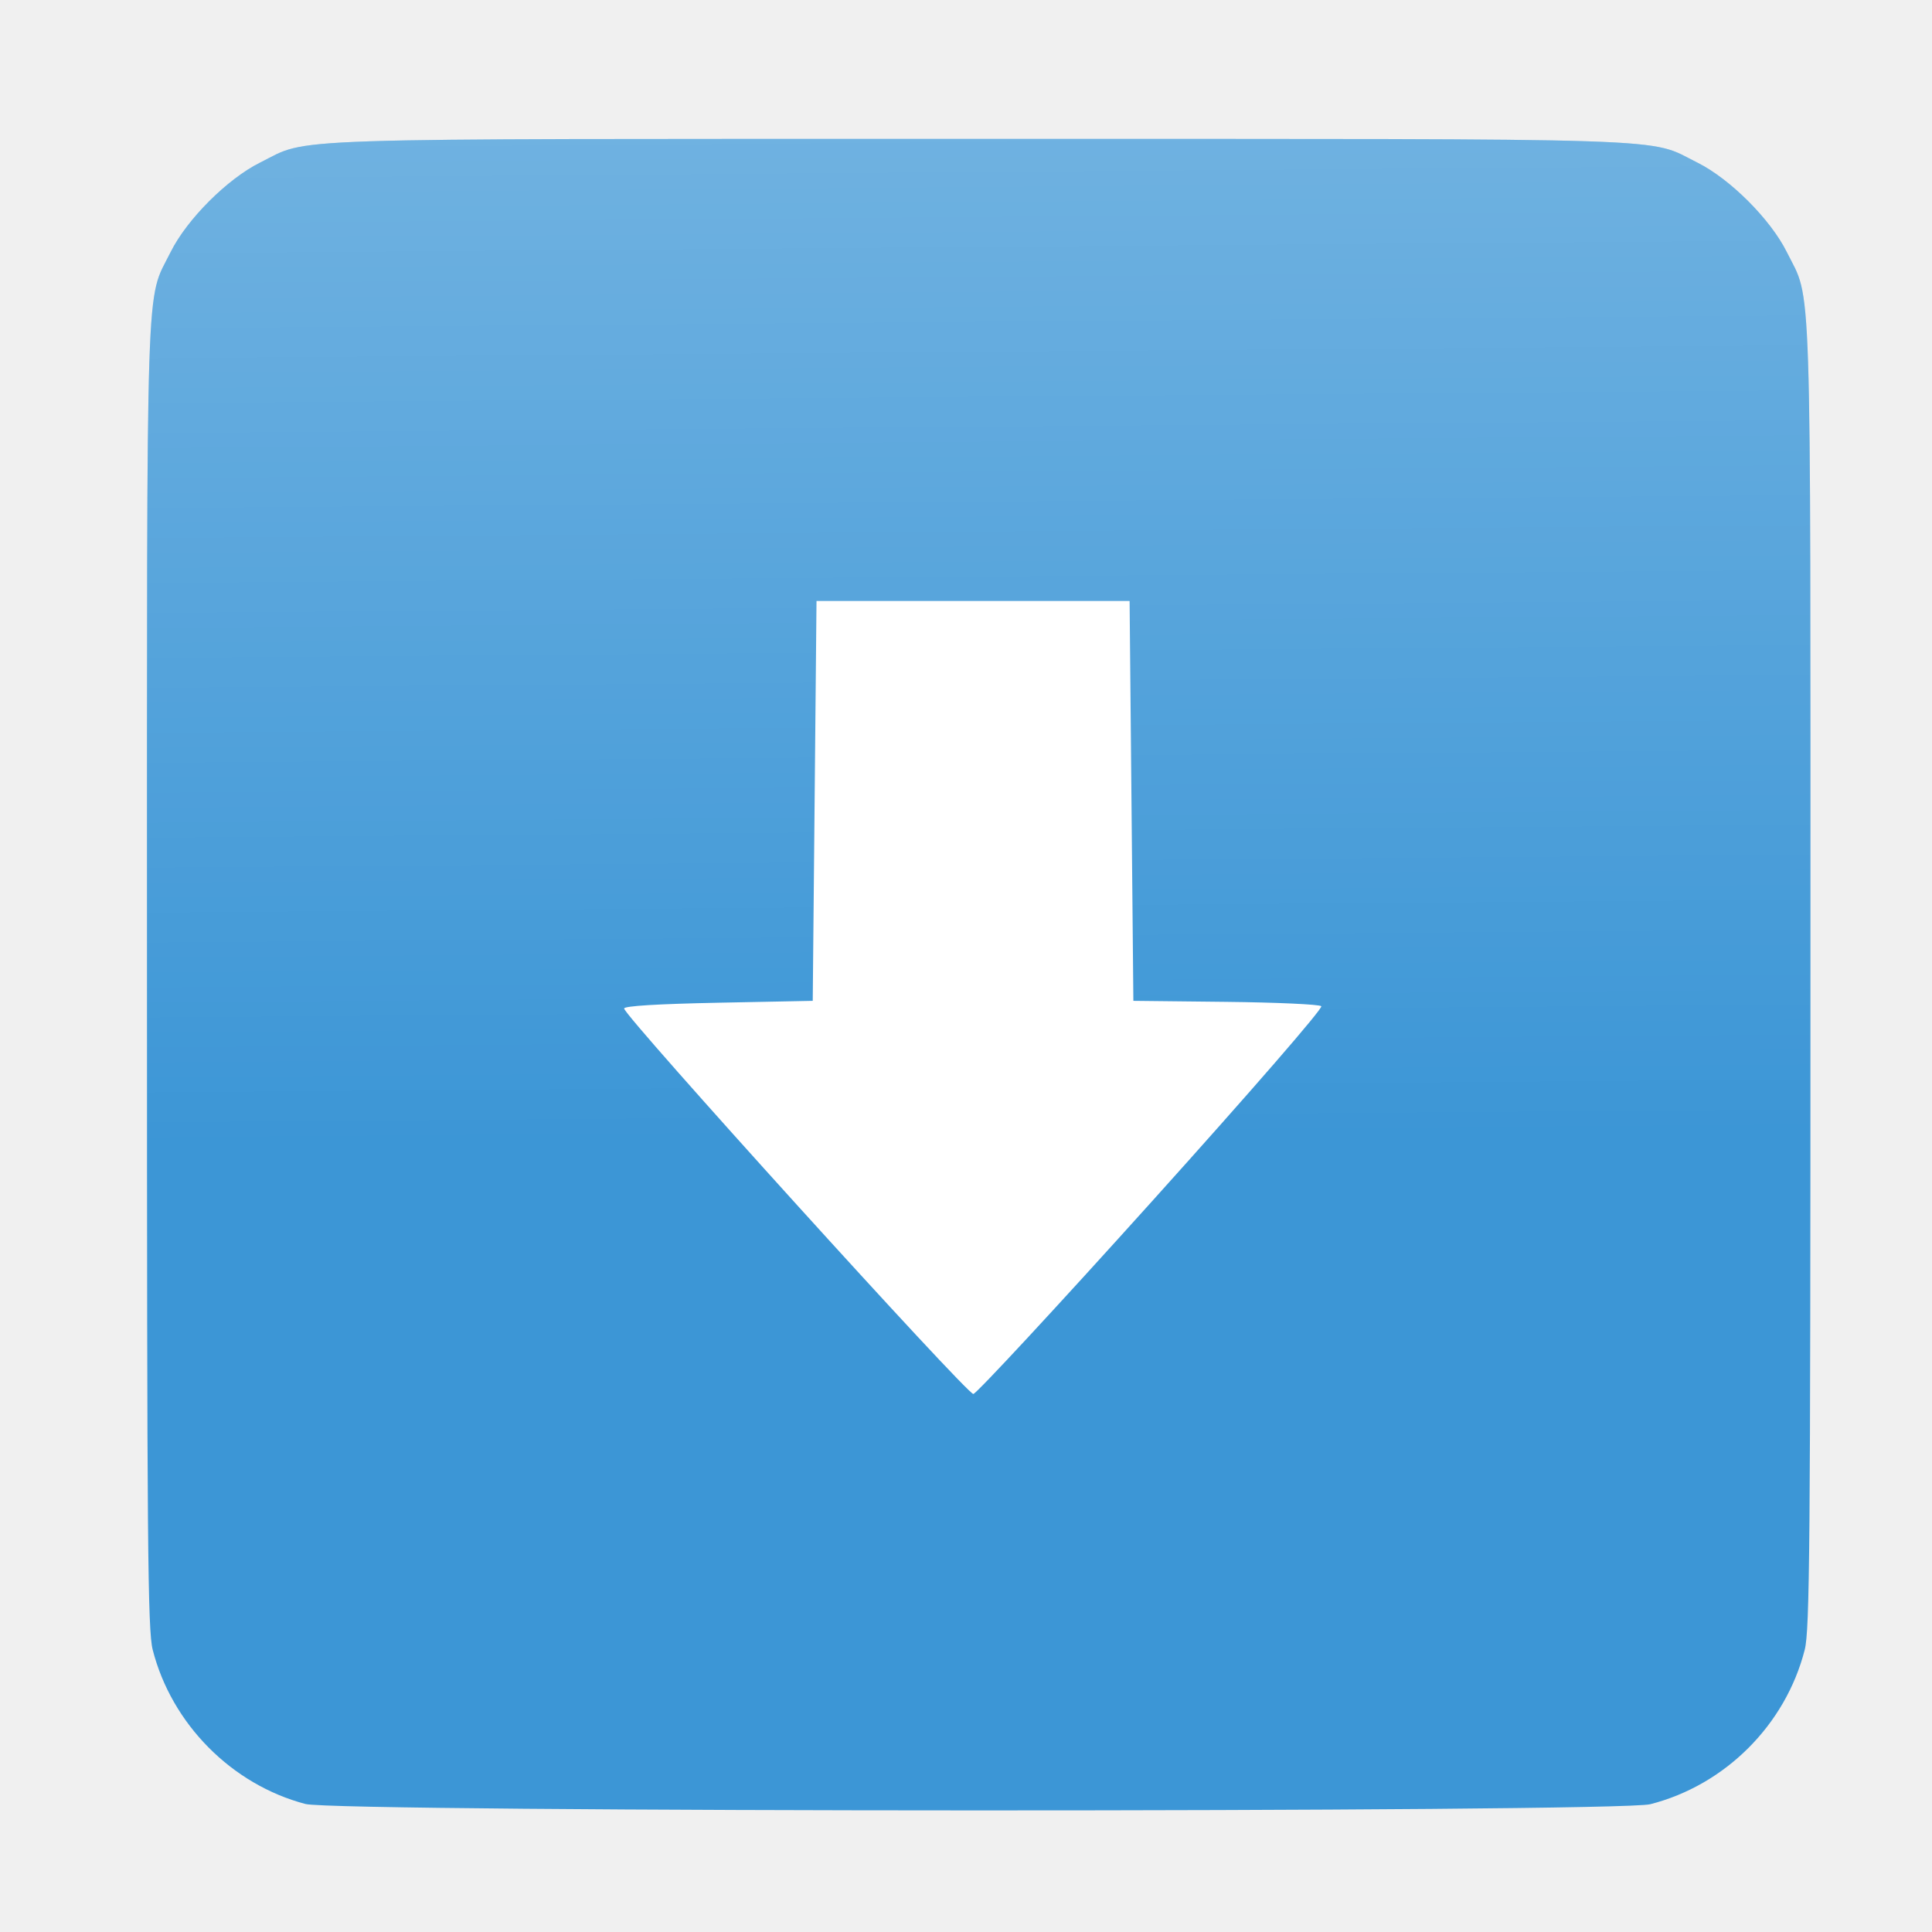
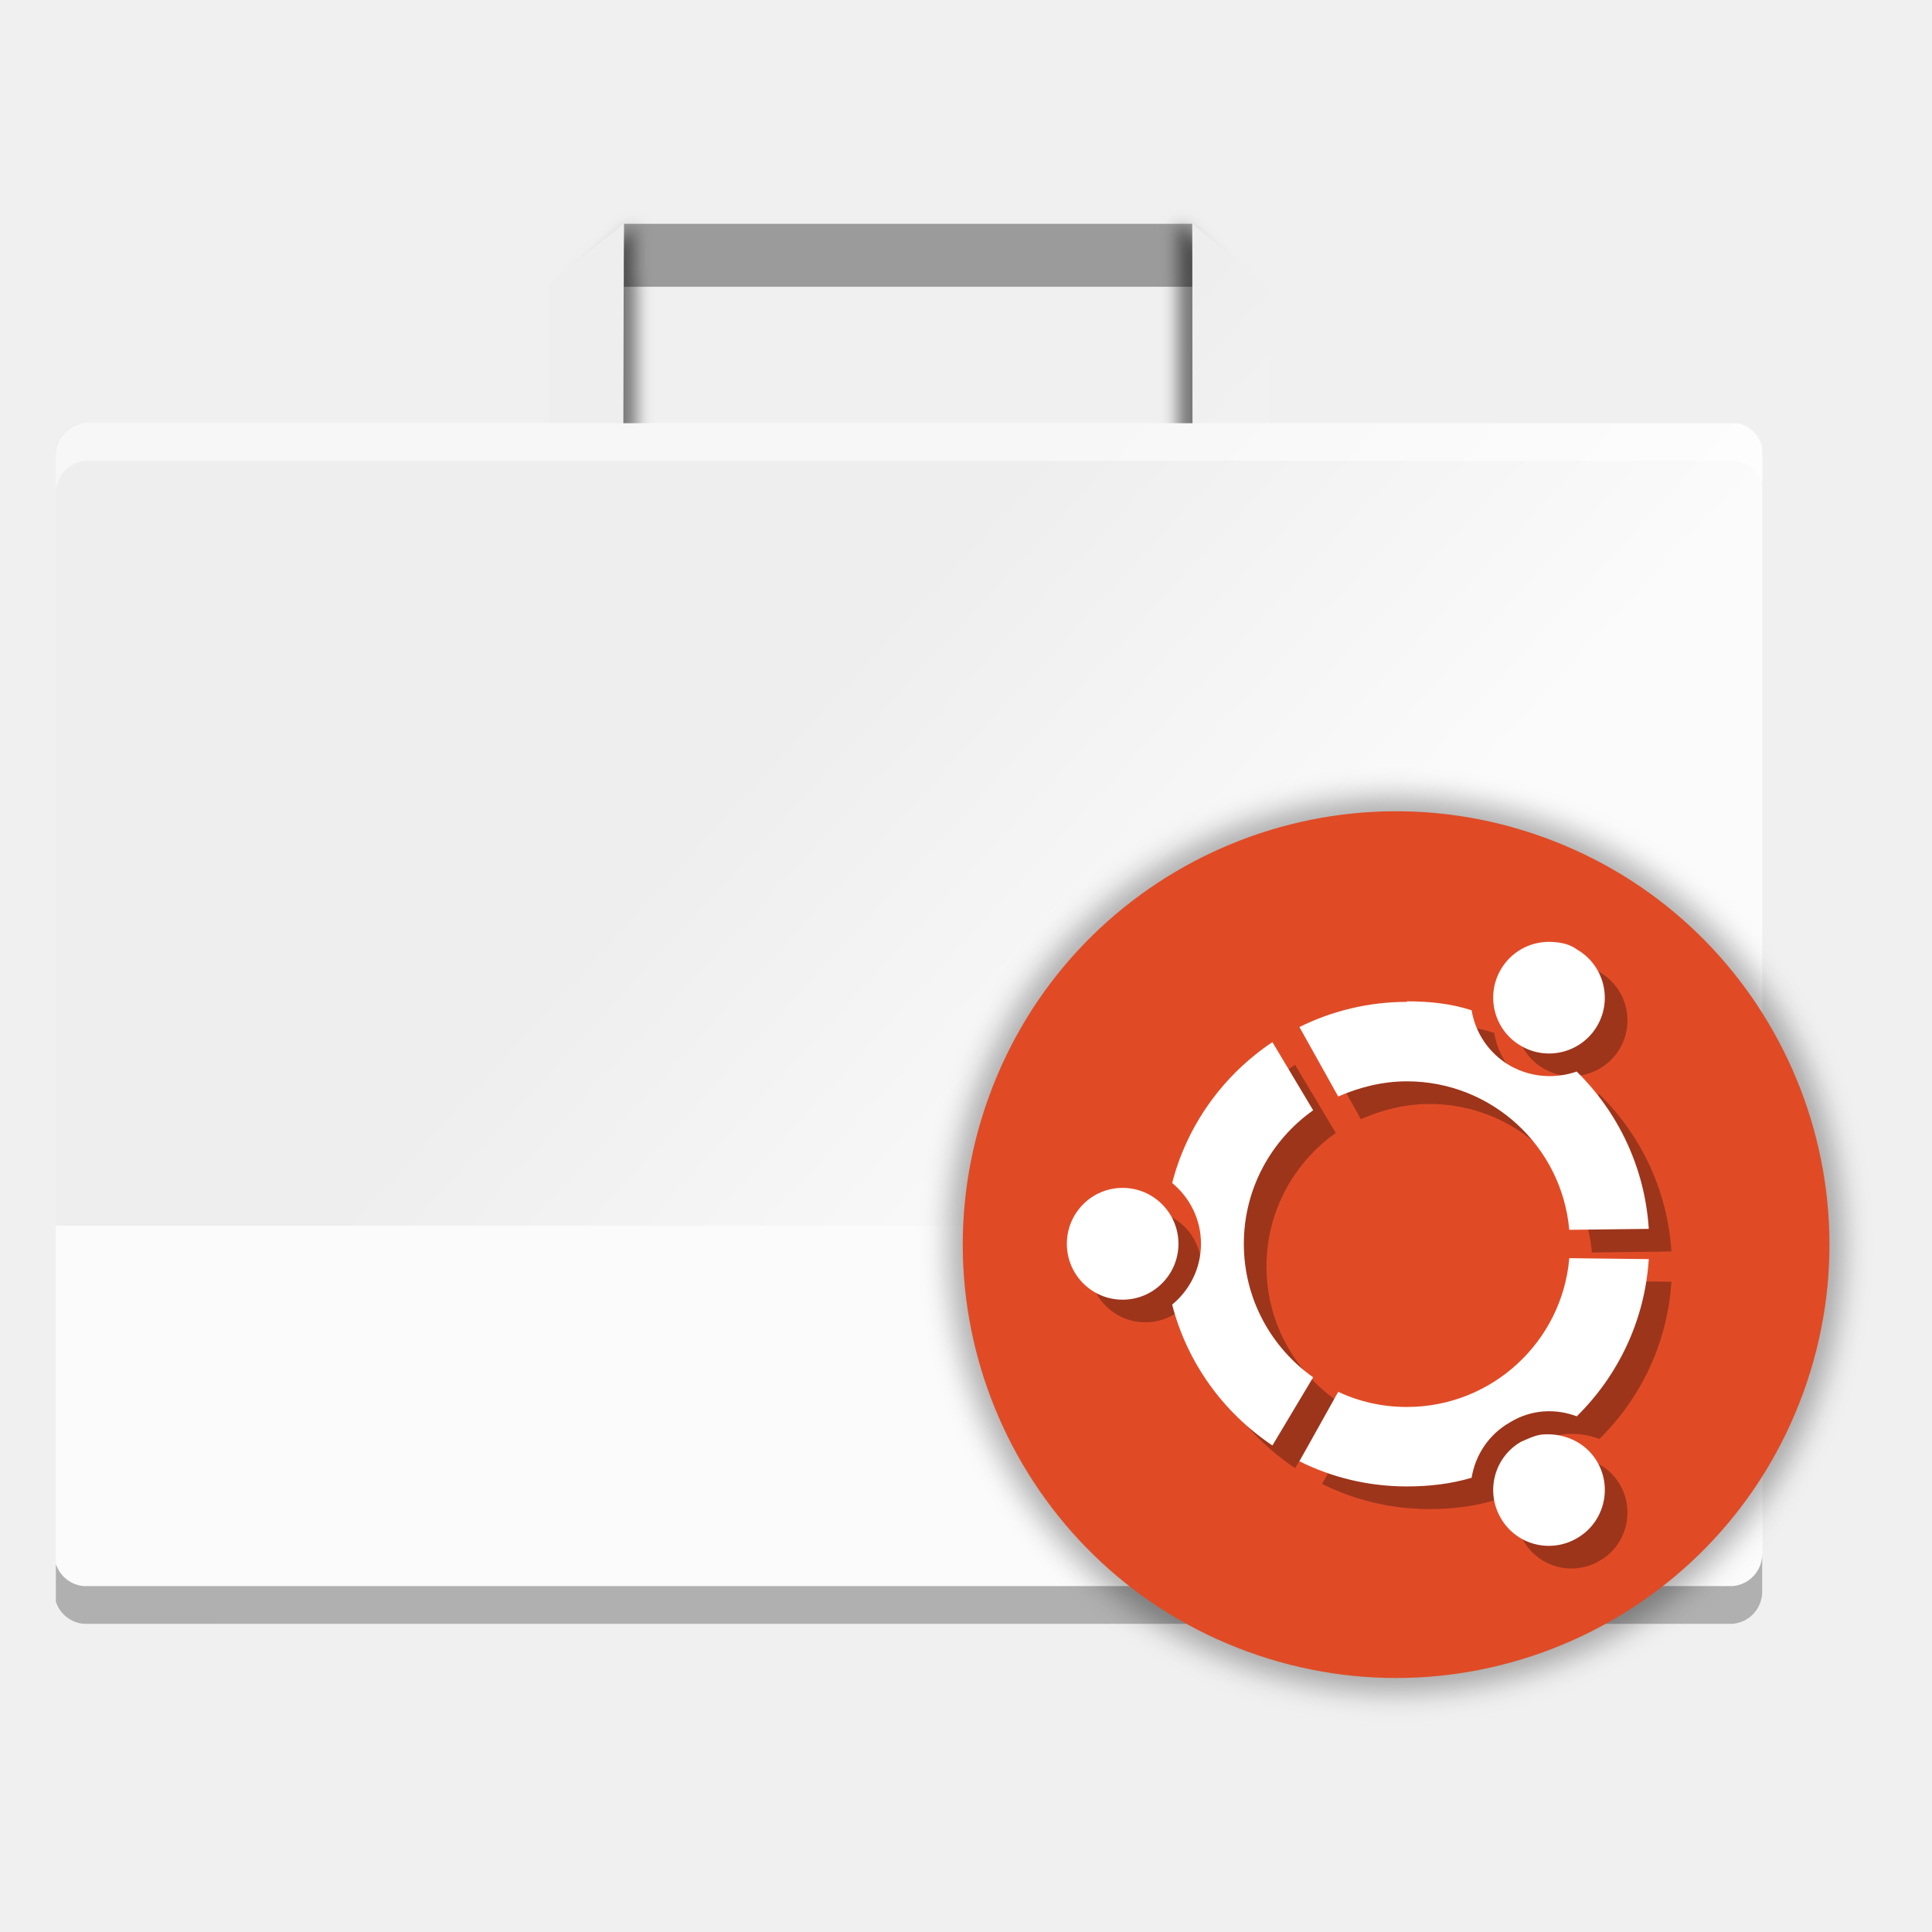
- <svg xmlns="http://www.w3.org/2000/svg" xmlns:xlink="http://www.w3.org/1999/xlink" id="svg2" version="1.1" width="512" height="512">
-   <defs id="defs6">
-     <linearGradient id="linearGradient6364">
-       <stop style="stop-color:#ffffff;stop-opacity:0.33" offset="0" id="stop6366" />
-       <stop style="stop-color:#ffffff;stop-opacity:0" offset="1" id="stop6368" />
+ <svg xmlns="http://www.w3.org/2000/svg" xmlns:xlink="http://www.w3.org/1999/xlink" width="512" height="512" viewBox="0 0 512 512" id="svg2" version="1.1">
+   <defs id="defs4">
+     <linearGradient id="linearGradient4353">
+       <stop id="stop4355" offset="0" style="stop-color:#eeeeee;stop-opacity:1" />
+       <stop id="stop4357" offset="1" style="stop-color:#fbfbfb;stop-opacity:1" />
    </linearGradient>
-     <linearGradient xlink:href="#linearGradient6364" id="linearGradient6370" x1="254.81" y1="-32.416" x2="257.419" y2="301.686" gradientUnits="userSpaceOnUse" />
+     <linearGradient gradientTransform="matrix(1.00514,0,0,0.9272212,-16.3577,612.4772)" gradientUnits="userSpaceOnUse" y2="370.274" x2="283.557" y1="270.989" x1="166.473" id="linearGradient4359" xlink:href="#linearGradient4353" />
+     <filter height="1.108" y="-0.054" width="1.056" x="-0.028" id="filter4150" style="color-interpolation-filters:sRGB">
+       <feGaussianBlur id="feGaussianBlur4152" stdDeviation="2.099" />
+     </filter>
+     <filter height="1.072" y="-0.036" width="1.072" x="-0.036" id="filter4272" style="color-interpolation-filters:sRGB">
+       <feGaussianBlur id="feGaussianBlur4274" stdDeviation="3.445" />
+     </filter>
  </defs>
-   <path style="fill:#3c96d6" d="m 80.935,478.073 c -19.532,-5.14 -35.466,-21.231 -40.467,-40.866 -1.328,-5.214 -1.517,-27.558 -1.517,-178.973 0,-190.712 -0.416,-177.986 6.263,-191.429 4.306,-8.667 15.059,-19.419 23.726,-23.726 13.44,-6.678 0.821,-6.263 190.429,-6.263 189.609,0 176.989,-0.415 190.429,6.263 8.667,4.306 19.419,15.059 23.726,23.726 6.68,13.443 6.263,0.717 6.263,191.429 0,151.416 -0.189,173.759 -1.517,178.973 -5.058,19.859 -21.068,35.869 -40.927,40.927 -8.768,2.233 -347.91,2.175 -356.407,-0.061 z" id="path2984" />
-   <path style="fill:#ffffff" d="m 305.285,318.366 c 26.591,-29.536 45.387,-51.198 44.873,-51.712 -0.487,-0.487 -11.893,-1.007 -25.345,-1.154 l -24.459,-0.268 -0.5,-52.98 -0.5,-52.98 -41.485,0 -41.485,0 -0.5,52.98 -0.5,52.98 -24.991,0.5 c -16.216,0.324 -24.991,0.863 -24.991,1.533 0,2.004 90.935,102.378 92.545,102.151 0.868,-0.122 22.17,-23.094 47.337,-51.049 z" id="path2982" />
-   <path style="fill:url(#linearGradient6370);fill-opacity:1" d="m 80.935,478.073 c -19.532,-5.14 -35.466,-21.231 -40.467,-40.866 -1.328,-5.214 -1.517,-27.558 -1.517,-178.973 0,-190.712 -0.416,-177.986 6.263,-191.429 4.306,-8.667 15.059,-19.419 23.726,-23.726 13.44,-6.678 0.821,-6.263 190.429,-6.263 189.609,0 176.989,-0.415 190.429,6.263 8.667,4.306 19.419,15.059 23.726,23.726 6.68,13.443 6.263,0.717 6.263,191.429 0,151.416 -0.189,173.759 -1.517,178.973 -5.058,19.859 -21.068,35.869 -40.927,40.927 -8.768,2.233 -347.91,2.175 -356.407,-0.061 z" id="path2984-3" />
+   <g id="layer1" transform="translate(0,-610.5196)">
+     <rect style="opacity:1;fill:#9b9b9b;fill-opacity:1;stroke:#000000;stroke-width:0;stroke-miterlimit:4;stroke-dasharray:none;stroke-opacity:1" id="rect4241" width="150.619" height="16.681" x="165.356" y="669.833" />
+     <path style="opacity:0.5;fill:#000000;fill-opacity:1;stroke:#000000;stroke-width:0;stroke-miterlimit:4;stroke-dasharray:none;stroke-opacity:1;filter:url(#filter4150)" d="m 181.65,66.48 -15.553,14.822 0,78.547 179.806,0 0,-77.506 -14.758,-15.863 -1.411,0 0,14.373 0.048,0 0,67.428 -147.566,0 0,-67.238 -0.527,0 0,-14.562 -0.041,0 z" id="rect4161-5" transform="matrix(0.9718701,0,0,0.9674779,-8.417187,606.0207)" />
+     <path style="opacity:1;fill:url(#linearGradient4359);fill-opacity:1;stroke:#000000;stroke-width:0;stroke-miterlimit:4;stroke-dasharray:none;stroke-opacity:1" d="m 165.315,669.85 -19.822,15.877 0,37.002 -125.07,0 c -2.661,0.816 -4.759,2.886 -5.621,5.525 l 0,306.734 c 1.039,3.179 3.87,5.529 7.314,5.861 l 437.152,0 c 4.359,-0.42 7.744,-4.071 7.744,-8.543 l 0,-301.371 c 0,-3.873 -2.54,-7.13 -6.051,-8.207 l -124.537,0 0,-36.035 -20.449,-16.844 0.049,52.879 -150.824,0 0.115,-52.879 z" id="rect4161" />
+     <path style="opacity:1;fill:#fbfbfb;fill-opacity:1;stroke:none;stroke-width:10.51;stroke-opacity:1" d="m 14.802,935.35 0,99.639 c 1.046,3.202 3.913,5.56 7.391,5.865 l 437,0 c 4.395,-0.385 7.82,-4.049 7.82,-8.547 l 0,-96.957 -452.211,0 z" id="rect4221-9" />
+     <path style="opacity:0.3;fill:#000000;fill-opacity:1;stroke:none;stroke-width:10.51;stroke-opacity:1" d="m 467.013,1022.308 c 0,4.498 -3.426,8.162 -7.82,8.547 l -437,0 c -3.478,-0.305 -6.344,-2.664 -7.391,-5.865 l 0,10 c 1.046,3.202 3.913,5.56 7.391,5.865 l 437,0 c 4.395,-0.385 7.82,-4.049 7.82,-8.547 l 0,-10 z" id="rect4221-1" />
+     <path style="opacity:0.3;fill:#000000;fill-opacity:1;fill-rule:evenodd;stroke:none;stroke-width:12.85;stroke-linecap:butt;stroke-linejoin:round;stroke-miterlimit:4;stroke-dasharray:none;stroke-dashoffset:0;stroke-opacity:1;filter:url(#filter4272)" id="path3337-5" d="M 484.06,375.351 A 114.817,114.817 0 0 1 336.962,443.949 114.817,114.817 0 0 1 268.241,296.907 114.817,114.817 0 0 1 415.225,228.064 114.817,114.817 0 0 1 484.191,374.991" transform="matrix(1.033556,0,0,1.033556,-18.82158,593.045)" />
+     <path style="font-style:normal;font-variant:normal;font-weight:bold;font-stretch:normal;font-size:medium;line-height:125%;font-family:'Droid Sans';-inkscape-font-specification:'Droid Sans, Bold';text-align:start;letter-spacing:0px;word-spacing:0px;writing-mode:lr-tb;text-anchor:start;opacity:0.2;fill:#000000;fill-opacity:1;stroke:none;stroke-width:5.108px;stroke-linecap:butt;stroke-linejoin:miter;stroke-opacity:1" d="m 388.046,882.983 -25.467,0.13 0.705,83.516 -21.092,-18.499 -15.266,13.701 34.195,29.991 -35.354,0 0,17.917 100.432,0 0,-17.917 -35.133,0 33.977,-30.491 -15.443,-13.543 -20.852,18.712 -0.703,-83.516 z" id="path3344-5" />
+     <path style="opacity:1;fill:#e04b26;fill-opacity:1;fill-rule:evenodd;stroke:none;stroke-width:12.85;stroke-linecap:butt;stroke-linejoin:round;stroke-miterlimit:4;stroke-dasharray:none;stroke-dashoffset:0;stroke-opacity:1" id="path3337" d="M 477.862,979.672 A 114.817,114.817 0 0 1 330.763,1048.27 114.817,114.817 0 0 1 262.042,901.228 a 114.817,114.817 0 0 1 146.984,-68.843 114.817,114.817 0 0 1 68.966,146.927" />
+     <path style="opacity:0.3;fill:#000000;fill-opacity:1;stroke:#585858;stroke-width:0;stroke-miterlimit:4;stroke-dasharray:none;stroke-opacity:1" d="m 416.176,866.118 c -4.991,0.117 -9.801,2.737 -12.482,7.39 -4.083,7.068 -1.662,16.136 5.41,20.193 7.074,4.118 16.124,1.687 20.206,-5.381 4.085,-7.08 1.644,-16.145 -5.43,-20.193 -1.768,-1.299 -3.654,-1.714 -5.559,-1.908 l 0,0.004 c -0.715,-0.087 -1.432,-0.121 -2.145,-0.104 z m -37.338,15.766 0,0.143 c -10.227,0 -19.892,2.418 -28.475,6.669 l 10.278,18.411 c 5.532,-2.427 11.693,-4.024 18.197,-4.024 22.569,0 41.091,17.317 43.031,39.35 l 21.076,-0.25 c -1.038,-16.287 -8.169,-30.952 -19.106,-41.694 -5.622,1.968 -12.106,1.615 -17.72,-1.581 -5.623,-3.276 -9.156,-8.763 -10.126,-14.656 -5.465,-1.775 -11.208,-2.369 -17.155,-2.369 z m -35.634,10.814 c -12.942,8.645 -22.571,21.83 -26.57,37.322 4.672,3.865 7.64,9.639 7.64,16.117 0,6.483 -2.968,12.261 -7.64,16.123 3.999,15.491 13.627,28.669 26.57,37.322 l 10.794,-18.061 c -11.106,-7.868 -18.366,-20.762 -18.366,-35.385 0,-14.61 7.26,-27.507 18.366,-35.378 z m -39.701,38.623 c -8.17,0 -14.776,6.641 -14.776,14.815 0,8.184 6.606,14.812 14.776,14.812 8.167,0 14.799,-6.627 14.799,-14.812 0,-8.177 -6.633,-14.815 -14.799,-14.815 z m 118.366,18.629 0,0.11 c -1.939,22.025 -20.461,39.321 -43.031,39.321 -6.504,0 -12.665,-1.413 -18.197,-4.015 l -10.278,18.408 c 8.584,4.281 18.248,6.666 28.475,6.666 5.947,0 11.69,-0.674 17.155,-2.301 0.967,-5.957 4.503,-11.457 10.126,-14.659 5.613,-3.467 12.117,-3.749 17.739,-1.619 10.936,-10.762 18.049,-25.39 19.086,-41.664 z m -5.059,46.685 c -0.714,-0.03 -1.431,-0.015 -2.145,0.049 -1.905,0.191 -3.791,1.161 -5.559,1.908 -7.073,4.057 -9.493,13.114 -5.41,20.193 4.084,7.131 13.135,9.502 20.209,5.381 7.071,-4.059 9.491,-13.117 5.407,-20.196 -2.679,-4.639 -7.506,-7.128 -12.501,-7.335 z" id="rect4157-3" />
+     <path style="opacity:1;fill:#ffffff;fill-opacity:1;stroke:#585858;stroke-width:0;stroke-miterlimit:4;stroke-dasharray:none;stroke-opacity:1" d="m 410.176,860.118 c -4.991,0.117 -9.801,2.737 -12.482,7.39 -4.083,7.068 -1.662,16.136 5.41,20.193 7.074,4.118 16.124,1.687 20.206,-5.381 4.085,-7.08 1.644,-16.145 -5.43,-20.193 -1.768,-1.299 -3.654,-1.714 -5.559,-1.908 l 0,0.004 c -0.715,-0.087 -1.432,-0.121 -2.145,-0.104 z m -37.338,15.766 0,0.143 c -10.227,0 -19.892,2.418 -28.475,6.669 l 10.278,18.411 c 5.532,-2.427 11.693,-4.024 18.197,-4.024 22.569,0 41.091,17.317 43.031,39.35 l 21.076,-0.25 c -1.038,-16.287 -8.169,-30.952 -19.106,-41.694 -5.622,1.968 -12.106,1.615 -17.72,-1.581 -5.623,-3.276 -9.156,-8.763 -10.126,-14.656 -5.465,-1.775 -11.208,-2.369 -17.155,-2.369 z m -35.634,10.814 c -12.942,8.645 -22.571,21.83 -26.57,37.322 4.672,3.865 7.64,9.639 7.64,16.117 0,6.483 -2.968,12.261 -7.64,16.123 3.999,15.491 13.627,28.669 26.57,37.322 l 10.794,-18.061 c -11.106,-7.868 -18.366,-20.762 -18.366,-35.385 0,-14.61 7.26,-27.507 18.366,-35.378 z m -39.701,38.623 c -8.17,0 -14.776,6.641 -14.776,14.815 0,8.184 6.606,14.812 14.776,14.812 8.167,0 14.799,-6.627 14.799,-14.812 0,-8.177 -6.633,-14.815 -14.799,-14.815 z m 118.366,18.629 0,0.11 c -1.939,22.025 -20.461,39.321 -43.031,39.321 -6.504,0 -12.665,-1.413 -18.197,-4.015 l -10.278,18.408 c 8.584,4.281 18.248,6.666 28.475,6.666 5.947,0 11.69,-0.674 17.155,-2.301 0.967,-5.957 4.503,-11.457 10.126,-14.659 5.613,-3.467 12.117,-3.749 17.739,-1.619 10.936,-10.762 18.049,-25.39 19.086,-41.664 z m -5.059,46.685 c -0.714,-0.03 -1.431,-0.015 -2.145,0.049 -1.905,0.191 -3.791,1.161 -5.559,1.908 -7.073,4.057 -9.493,13.114 -5.41,20.193 4.084,7.131 13.135,9.502 20.209,5.381 7.071,-4.059 9.491,-13.117 5.407,-20.196 -2.679,-4.639 -7.506,-7.128 -12.501,-7.335 z" id="rect4157" />
+     <path style="opacity:0.5;fill:#ffffff;fill-opacity:1;stroke:none;stroke-width:10.51;stroke-opacity:1" d="m 14.802,741.196 c 0,-4.498 3.426,-8.162 7.82,-8.547 l 437,0 c 3.478,0.305 6.345,2.664 7.391,5.865 l 0,-10 c -1.046,-3.202 -3.913,-5.56 -7.391,-5.865 l -437,0 c -4.395,0.385 -7.82,4.049 -7.82,8.547 l 0,10 z" id="rect4221-1-3" />
+   </g>
</svg>
